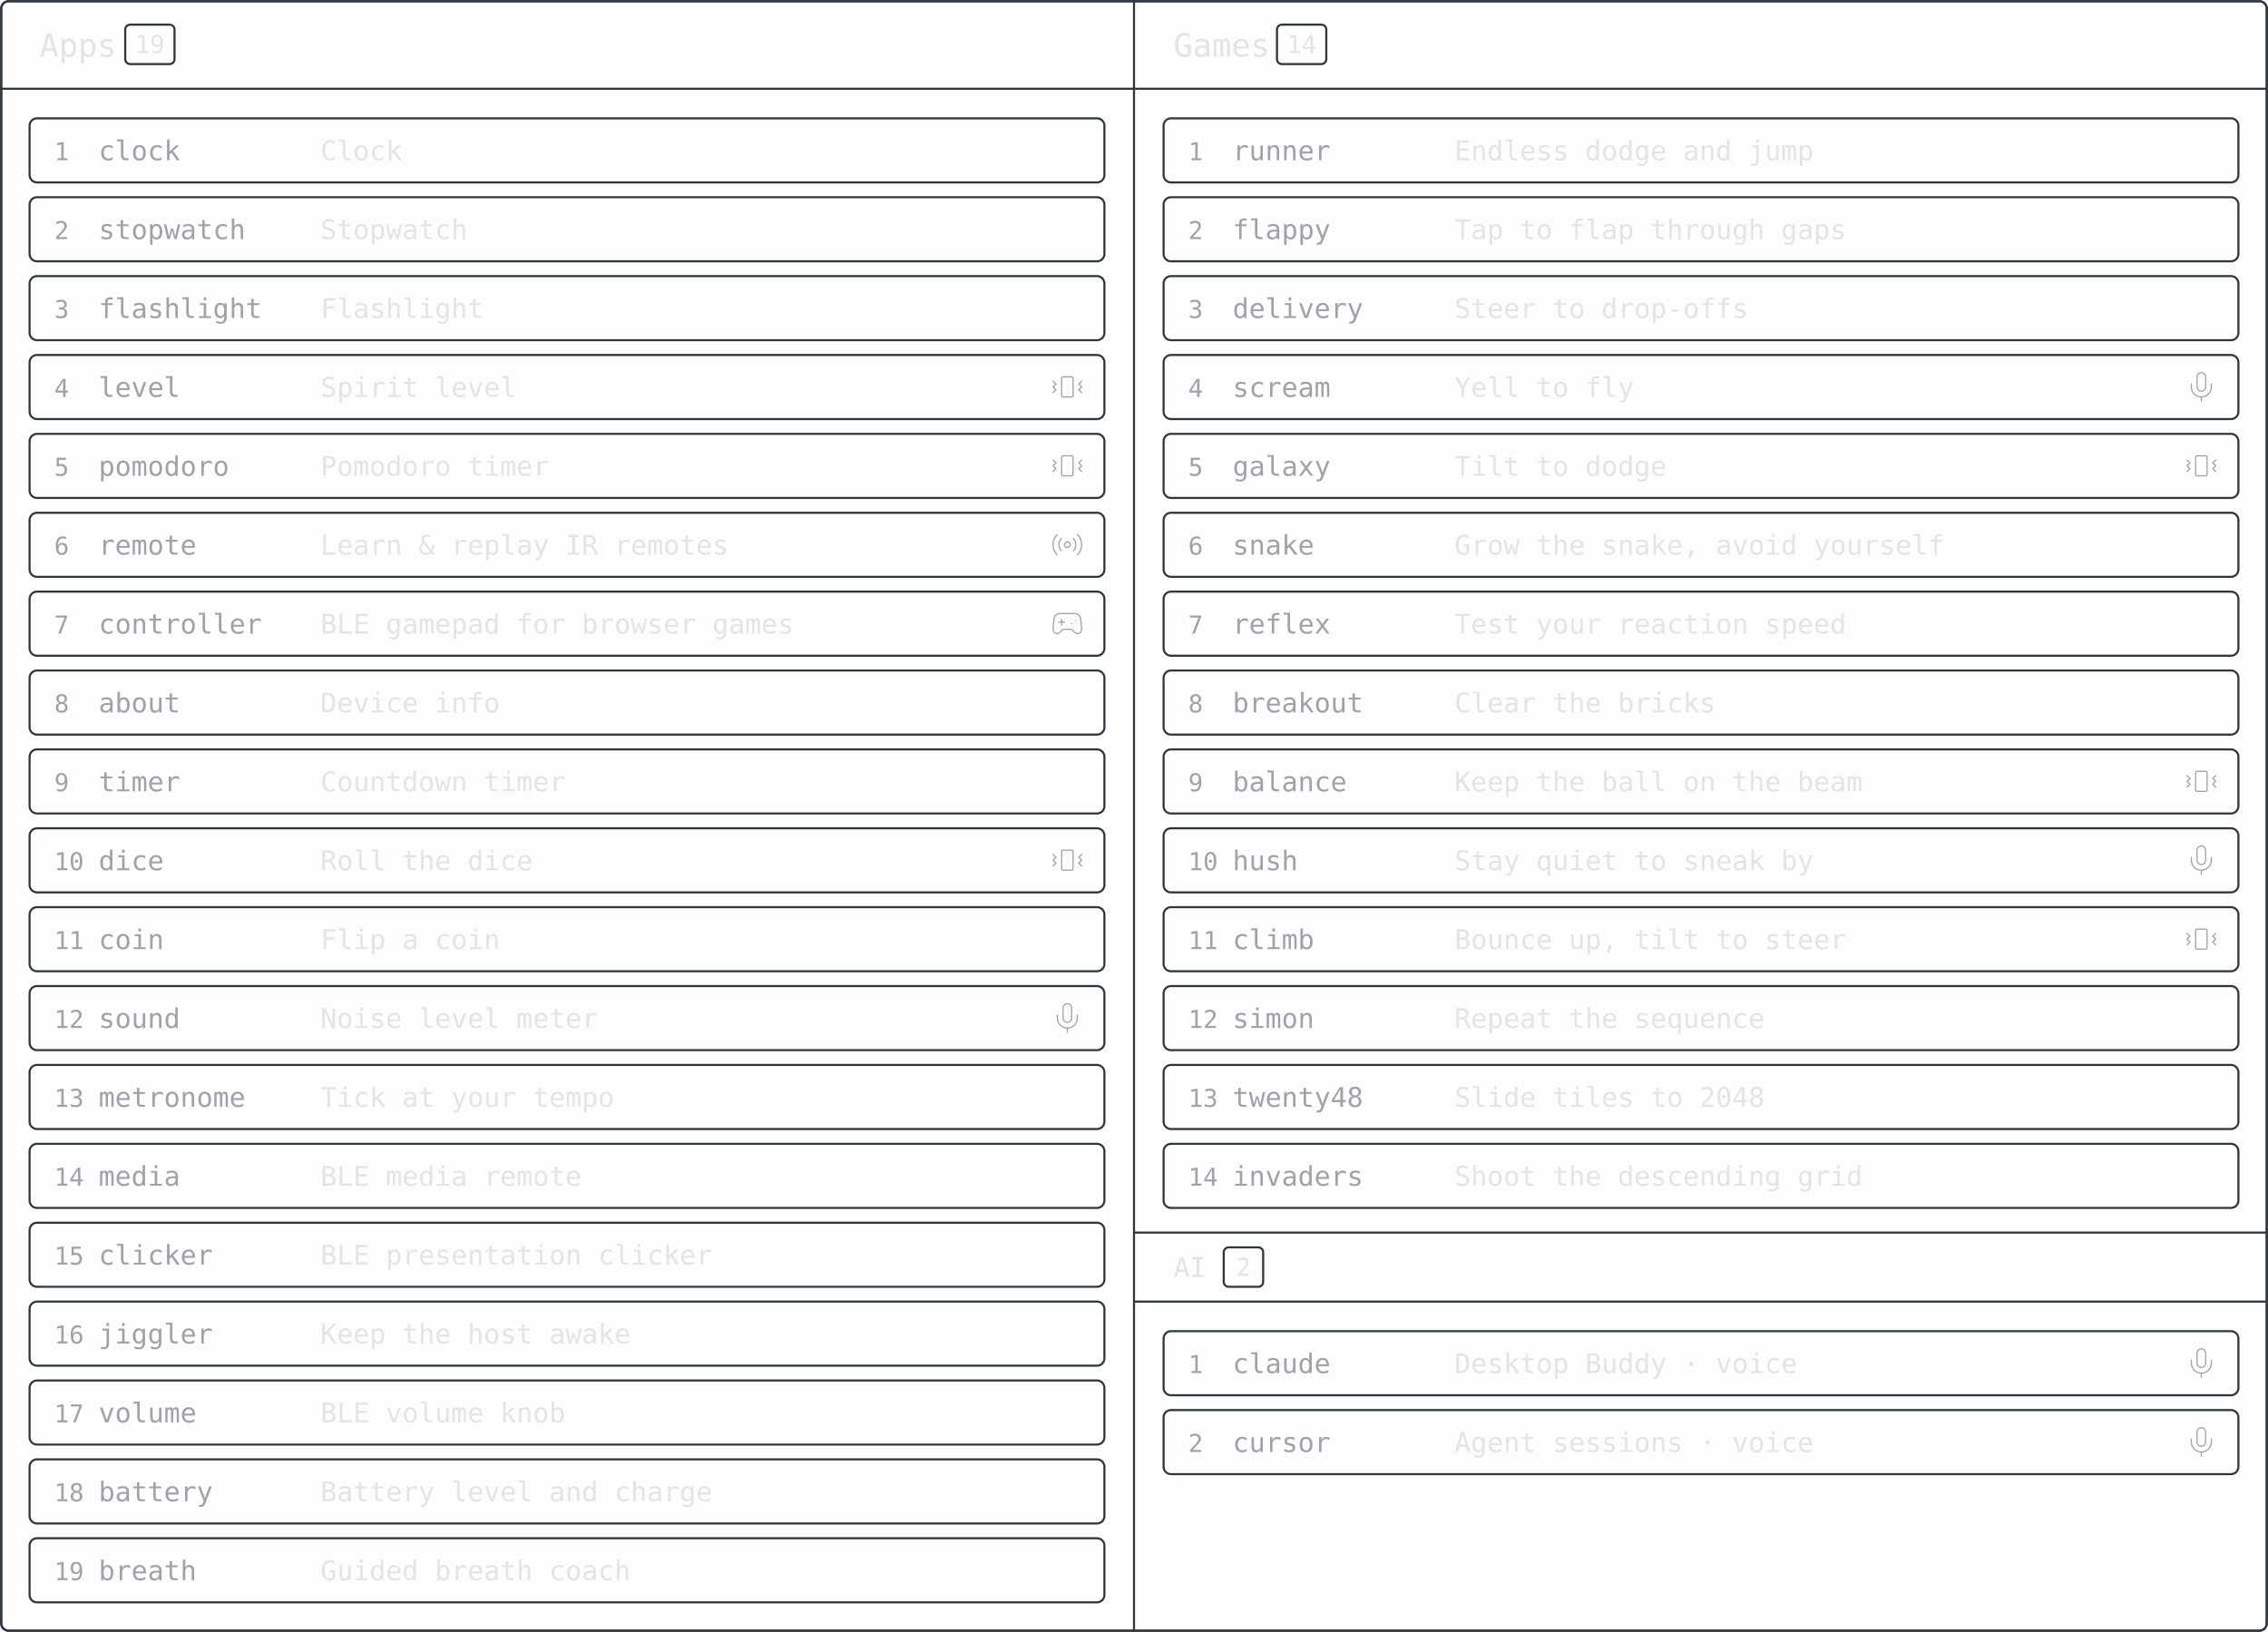
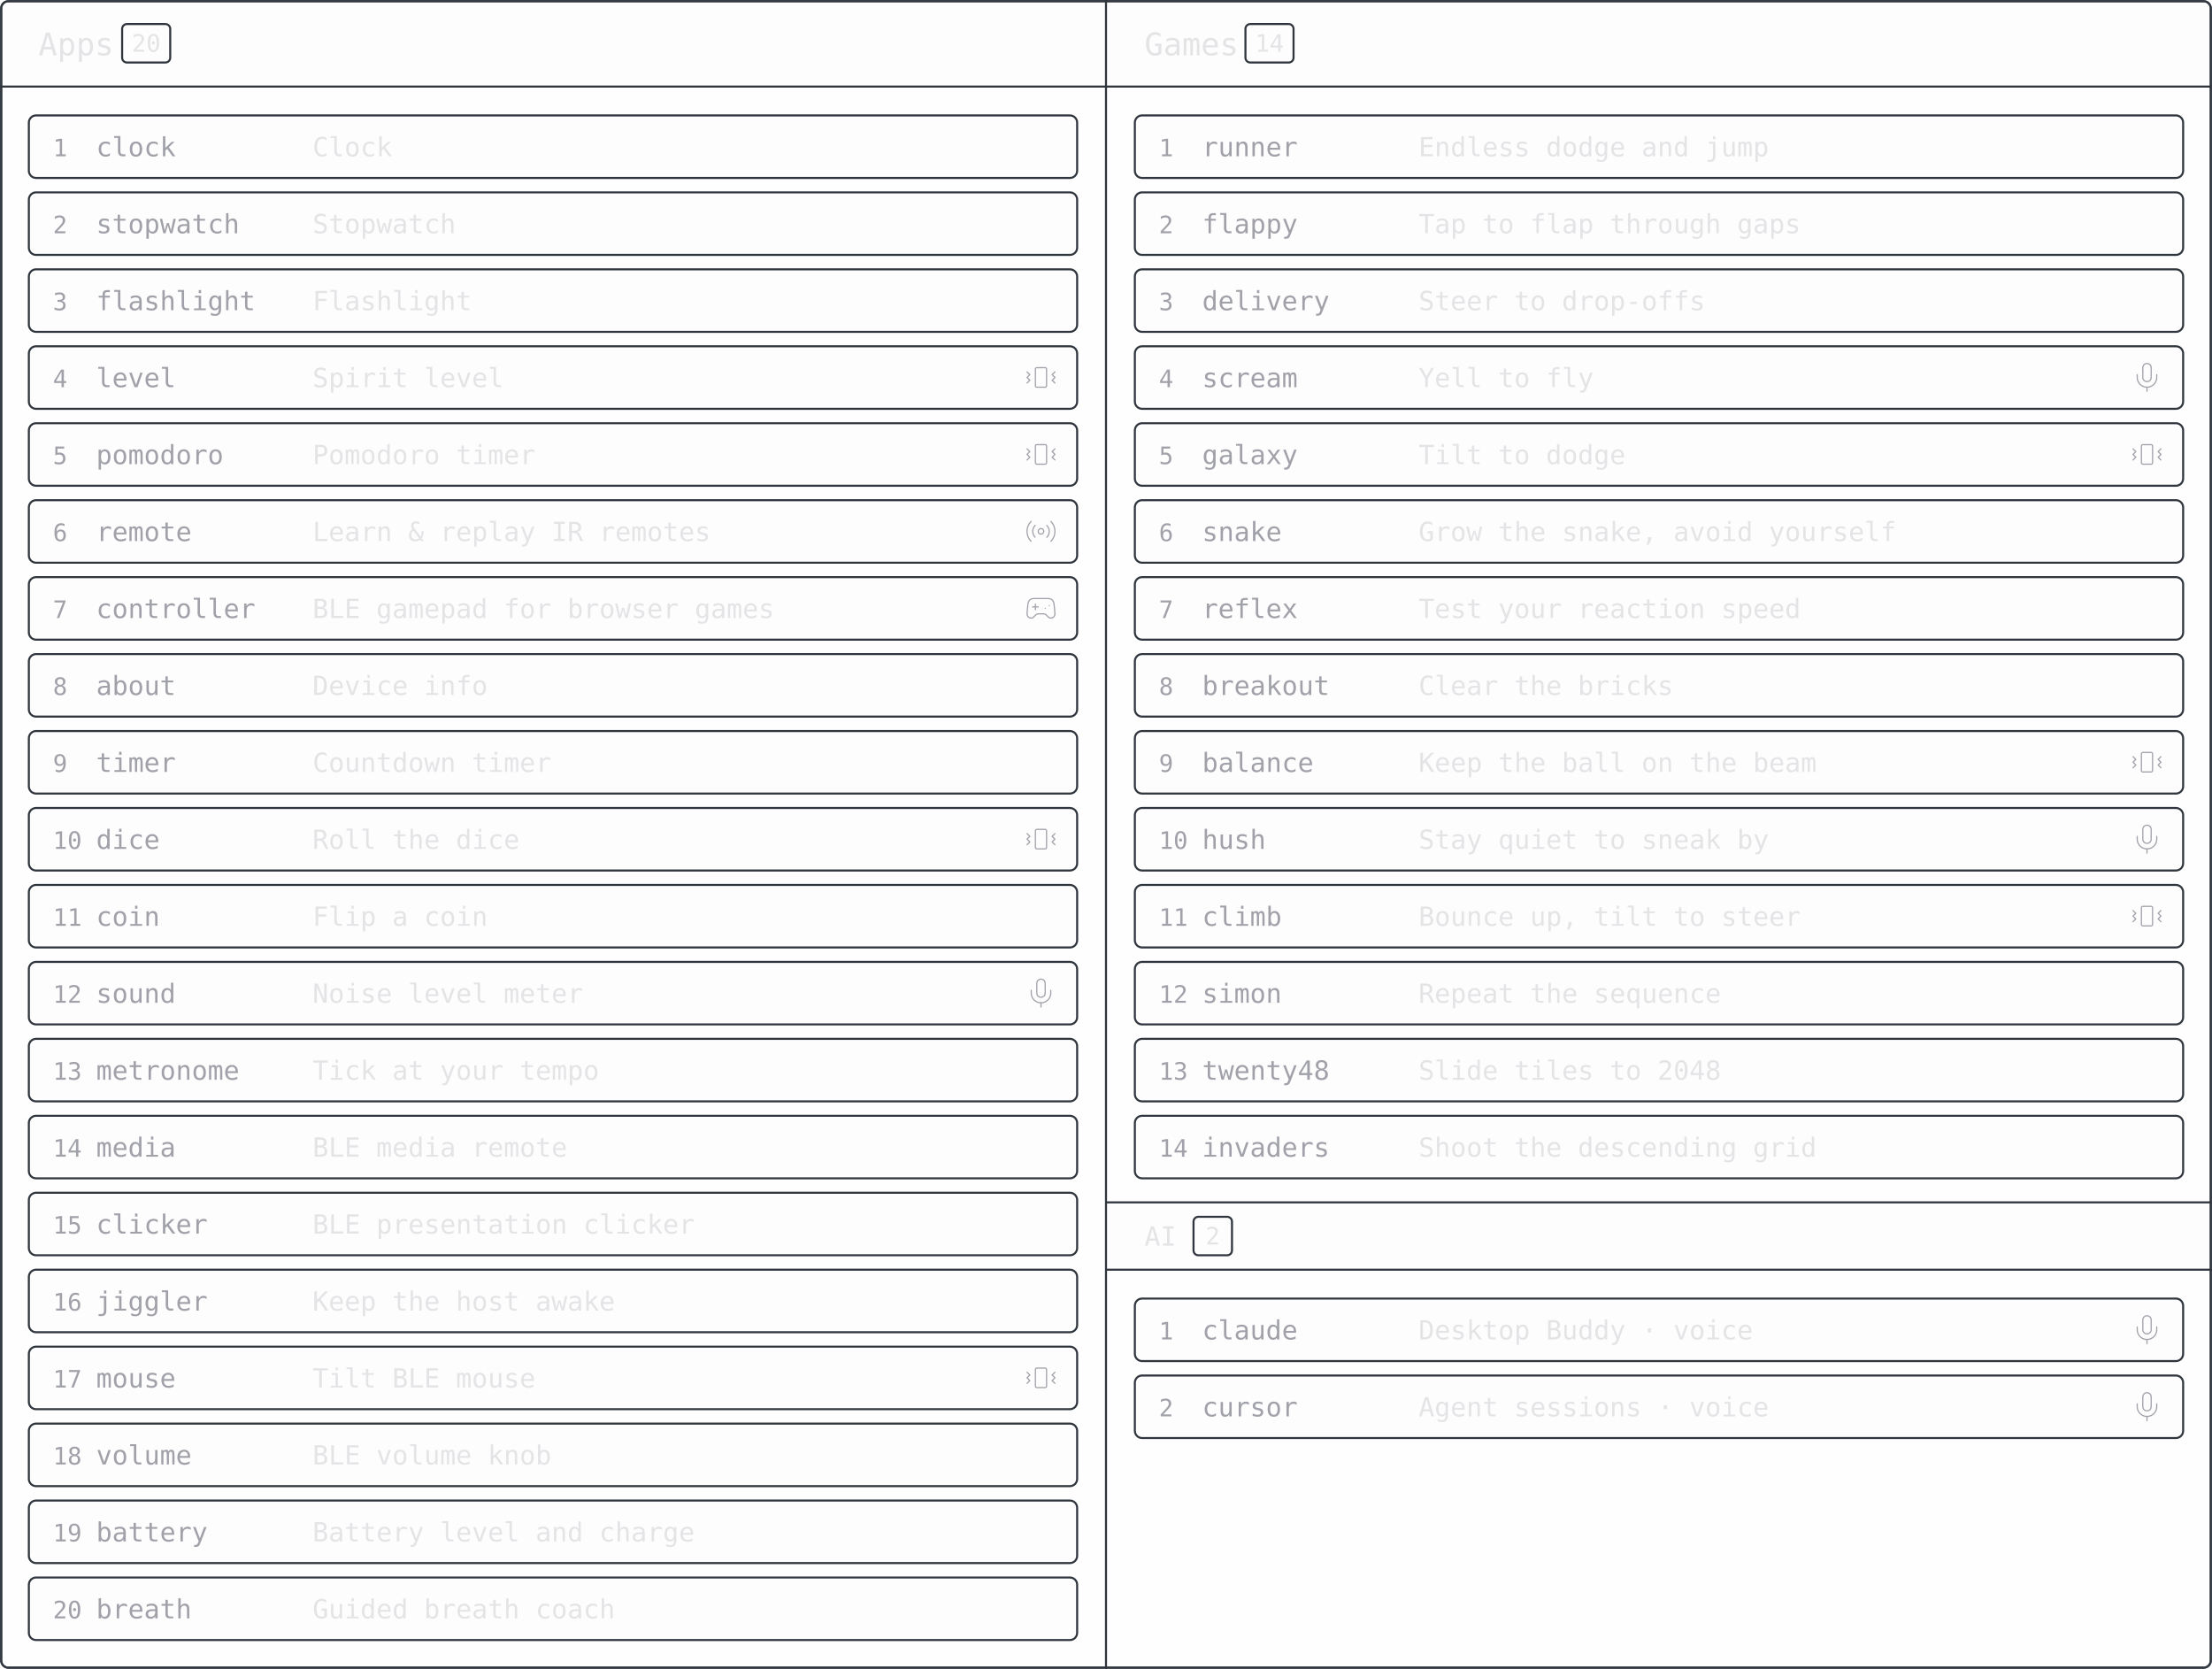
- <svg xmlns="http://www.w3.org/2000/svg" width="920" height="662" viewBox="0 0 920 662" role="img" aria-label="Apps, games, and AI catalog">
+ <svg xmlns="http://www.w3.org/2000/svg" width="920" height="694" viewBox="0 0 920 694" role="img" aria-label="Apps, games, and AI catalog">
  <style>
    text { font-family: ui-monospace, "SF Mono", Menlo, Consolas, monospace; }
    rect, path, line, circle { stroke-width: 0.85; }
    .panel { fill: rgba(228, 228, 231, 0.02); stroke: #30363d; }
    .bar-t { fill: rgba(228, 228, 231, 0.05); stroke: none; }
    .grid { stroke: #30363d; }
    .head { font-size: 13px; font-weight: 500; fill: #e4e4e7; }
    .sub { font-size: 11px; font-weight: 500; fill: #e4e4e7; }
    .badge { fill: none; stroke: #30363d; }
    .badge-t { font-size: 10px; fill: #e4e4e7; }
    .row { fill: rgba(228, 228, 231, 0.03); stroke: #30363d; }
    .idx { font-size: 10px; fill: #a1a1aa; }
    .id { font-size: 11px; fill: #a1a1aa; }
    .lbl { font-size: 11px; fill: #e4e4e7; }
    .ico { fill: none; stroke: #a1a1aa; stroke-width: 1.5; stroke-linecap: round; stroke-linejoin: round; }
  </style>
-   <rect class="panel" x="0.5" y="0.5" width="919" height="661" rx="3" />
+   <rect class="panel" x="0.5" y="0.5" width="919" height="693" rx="3" />
  <path class="bar-t" d="M0,3 A3,3 0 0 1 3,0 H460.0 A3,3 0 0 1 460.0,3 V36 H0 Z" />
  <line class="grid" x1="0" y1="36" x2="460.0" y2="36" />
  <text class="head" x="16" y="23">Apps</text>
  <rect class="badge" x="50.8" y="10.0" width="20" height="16" rx="2" />
-   <text class="badge-t" x="60.8" y="21.5" text-anchor="middle">19</text>
+   <text class="badge-t" x="60.8" y="21.5" text-anchor="middle">20</text>
  <rect class="row" x="12.0" y="48" width="436.0" height="26" rx="3" />
  <text class="idx" x="22.0" y="65">1</text>
  <text class="id" x="40.0" y="65">clock</text>
  <text class="lbl" x="130.0" y="65">Clock</text>
  <rect class="row" x="12.0" y="80" width="436.0" height="26" rx="3" />
  <text class="idx" x="22.0" y="97">2</text>
  <text class="id" x="40.0" y="97">stopwatch</text>
  <text class="lbl" x="130.0" y="97">Stopwatch</text>
  <rect class="row" x="12.0" y="112" width="436.0" height="26" rx="3" />
  <text class="idx" x="22.0" y="129">3</text>
  <text class="id" x="40.0" y="129">flashlight</text>
  <text class="lbl" x="130.0" y="129">Flashlight</text>
  <rect class="row" x="12.0" y="144" width="436.0" height="26" rx="3" />
  <text class="idx" x="22.0" y="161">4</text>
  <text class="id" x="40.0" y="161">level</text>
  <text class="lbl" x="130.0" y="161">Spirit level</text>
  <g class="ico" transform="translate(426.0,150) scale(0.58)">
    <path d="m2 8 2 2-2 2 2 2-2 2" />
    <path d="m22 8-2 2 2 2-2 2 2 2" />
    <rect width="8" height="14" x="8" y="5" rx="1" />
  </g>
  <rect class="row" x="12.0" y="176" width="436.0" height="26" rx="3" />
  <text class="idx" x="22.0" y="193">5</text>
  <text class="id" x="40.0" y="193">pomodoro</text>
  <text class="lbl" x="130.0" y="193">Pomodoro timer</text>
  <g class="ico" transform="translate(426.0,182) scale(0.58)">
    <path d="m2 8 2 2-2 2 2 2-2 2" />
    <path d="m22 8-2 2 2 2-2 2 2 2" />
    <rect width="8" height="14" x="8" y="5" rx="1" />
  </g>
  <rect class="row" x="12.0" y="208" width="436.0" height="26" rx="3" />
  <text class="idx" x="22.0" y="225">6</text>
  <text class="id" x="40.0" y="225">remote</text>
  <text class="lbl" x="130.0" y="225">Learn &amp; replay IR remotes</text>
  <g class="ico" transform="translate(426.0,214) scale(0.58)">
    <path d="M4.9 19.1C1 15.2 1 8.8 4.9 4.9" />
    <path d="M7.8 16.2c-2.3-2.3-2.3-6.1 0-8.5" />
    <circle cx="12" cy="12" r="2" />
    <path d="M16.2 7.8c2.3 2.3 2.3 6.1 0 8.5" />
    <path d="M19.1 4.9C23 8.8 23 15.2 19.1 19.1" />
  </g>
  <rect class="row" x="12.0" y="240" width="436.0" height="26" rx="3" />
  <text class="idx" x="22.0" y="257">7</text>
  <text class="id" x="40.0" y="257">controller</text>
  <text class="lbl" x="130.0" y="257">BLE gamepad for browser games</text>
  <g class="ico" transform="translate(426.0,246) scale(0.58)">
    <line x1="6" x2="10" y1="11" y2="11" />
    <line x1="8" x2="8" y1="9" y2="13" />
    <line x1="15" x2="15.01" y1="12" y2="12" />
    <line x1="18" x2="18.01" y1="10" y2="10" />
    <path d="M17.32 5H6.68a4 4 0 0 0-3.978 3.59c-.006.052-.01.101-.017.152C2.604 9.416 2 14.456 2 16a3 3 0 0 0 3 3c1 0 1.5-.5 2-1l1.414-1.414A2 2 0 0 1 9.828 16h4.344a2 2 0 0 1 1.414.586L17 18c.5.5 1 1 2 1a3 3 0 0 0 3-3c0-1.545-.604-6.584-.685-7.258-.007-.05-.011-.1-.017-.151A4 4 0 0 0 17.32 5z" />
  </g>
  <rect class="row" x="12.0" y="272" width="436.0" height="26" rx="3" />
  <text class="idx" x="22.0" y="289">8</text>
  <text class="id" x="40.0" y="289">about</text>
  <text class="lbl" x="130.0" y="289">Device info</text>
  <rect class="row" x="12.0" y="304" width="436.0" height="26" rx="3" />
  <text class="idx" x="22.0" y="321">9</text>
  <text class="id" x="40.0" y="321">timer</text>
  <text class="lbl" x="130.0" y="321">Countdown timer</text>
  <rect class="row" x="12.0" y="336" width="436.0" height="26" rx="3" />
  <text class="idx" x="22.0" y="353">10</text>
  <text class="id" x="40.0" y="353">dice</text>
  <text class="lbl" x="130.0" y="353">Roll the dice</text>
  <g class="ico" transform="translate(426.0,342) scale(0.58)">
    <path d="m2 8 2 2-2 2 2 2-2 2" />
    <path d="m22 8-2 2 2 2-2 2 2 2" />
    <rect width="8" height="14" x="8" y="5" rx="1" />
  </g>
  <rect class="row" x="12.0" y="368" width="436.0" height="26" rx="3" />
  <text class="idx" x="22.0" y="385">11</text>
  <text class="id" x="40.0" y="385">coin</text>
  <text class="lbl" x="130.0" y="385">Flip a coin</text>
  <rect class="row" x="12.0" y="400" width="436.0" height="26" rx="3" />
  <text class="idx" x="22.0" y="417">12</text>
  <text class="id" x="40.0" y="417">sound</text>
  <text class="lbl" x="130.0" y="417">Noise level meter</text>
  <g class="ico" transform="translate(426.0,406) scale(0.58)">
    <path d="M12 2a3 3 0 0 0-3 3v7a3 3 0 0 0 6 0V5a3 3 0 0 0-3-3Z" />
    <path d="M19 10v2a7 7 0 0 1-14 0v-2" />
    <line x1="12" x2="12" y1="19" y2="22" />
  </g>
  <rect class="row" x="12.0" y="432" width="436.0" height="26" rx="3" />
  <text class="idx" x="22.0" y="449">13</text>
  <text class="id" x="40.0" y="449">metronome</text>
  <text class="lbl" x="130.0" y="449">Tick at your tempo</text>
  <rect class="row" x="12.0" y="464" width="436.0" height="26" rx="3" />
  <text class="idx" x="22.0" y="481">14</text>
  <text class="id" x="40.0" y="481">media</text>
  <text class="lbl" x="130.0" y="481">BLE media remote</text>
  <rect class="row" x="12.0" y="496" width="436.0" height="26" rx="3" />
  <text class="idx" x="22.0" y="513">15</text>
  <text class="id" x="40.0" y="513">clicker</text>
  <text class="lbl" x="130.0" y="513">BLE presentation clicker</text>
  <rect class="row" x="12.0" y="528" width="436.0" height="26" rx="3" />
  <text class="idx" x="22.0" y="545">16</text>
  <text class="id" x="40.0" y="545">jiggler</text>
  <text class="lbl" x="130.0" y="545">Keep the host awake</text>
  <rect class="row" x="12.0" y="560" width="436.0" height="26" rx="3" />
  <text class="idx" x="22.0" y="577">17</text>
-   <text class="id" x="40.0" y="577">volume</text>
-   <text class="lbl" x="130.0" y="577">BLE volume knob</text>
+   <text class="id" x="40.0" y="577">mouse</text>
+   <text class="lbl" x="130.0" y="577">Tilt BLE mouse</text>
+   <g class="ico" transform="translate(426.0,566) scale(0.58)">
+     <path d="m2 8 2 2-2 2 2 2-2 2" />
+     <path d="m22 8-2 2 2 2-2 2 2 2" />
+     <rect width="8" height="14" x="8" y="5" rx="1" />
+   </g>
  <rect class="row" x="12.0" y="592" width="436.0" height="26" rx="3" />
  <text class="idx" x="22.0" y="609">18</text>
-   <text class="id" x="40.0" y="609">battery</text>
-   <text class="lbl" x="130.0" y="609">Battery level and charge</text>
+   <text class="id" x="40.0" y="609">volume</text>
+   <text class="lbl" x="130.0" y="609">BLE volume knob</text>
  <rect class="row" x="12.0" y="624" width="436.0" height="26" rx="3" />
  <text class="idx" x="22.0" y="641">19</text>
-   <text class="id" x="40.0" y="641">breath</text>
-   <text class="lbl" x="130.0" y="641">Guided breath coach</text>
+   <text class="id" x="40.0" y="641">battery</text>
+   <text class="lbl" x="130.0" y="641">Battery level and charge</text>
+   <rect class="row" x="12.0" y="656" width="436.0" height="26" rx="3" />
+   <text class="idx" x="22.0" y="673">20</text>
+   <text class="id" x="40.0" y="673">breath</text>
+   <text class="lbl" x="130.0" y="673">Guided breath coach</text>
  <path class="bar-t" d="M460.0,3 A3,3 0 0 1 463.0,0 H917 A3,3 0 0 1 920,3 V36 H460.0 Z" />
  <line class="grid" x1="460.0" y1="36" x2="920" y2="36" />
  <text class="head" x="476.0" y="23">Games</text>
  <rect class="badge" x="518.0" y="10.0" width="20" height="16" rx="2" />
  <text class="badge-t" x="528.0" y="21.5" text-anchor="middle">14</text>
  <rect class="row" x="472.0" y="48" width="436.0" height="26" rx="3" />
  <text class="idx" x="482.0" y="65">1</text>
  <text class="id" x="500.0" y="65">runner</text>
  <text class="lbl" x="590.0" y="65">Endless dodge and jump</text>
  <rect class="row" x="472.0" y="80" width="436.0" height="26" rx="3" />
  <text class="idx" x="482.0" y="97">2</text>
  <text class="id" x="500.0" y="97">flappy</text>
  <text class="lbl" x="590.0" y="97">Tap to flap through gaps</text>
  <rect class="row" x="472.0" y="112" width="436.0" height="26" rx="3" />
  <text class="idx" x="482.0" y="129">3</text>
  <text class="id" x="500.0" y="129">delivery</text>
  <text class="lbl" x="590.0" y="129">Steer to drop-offs</text>
  <rect class="row" x="472.0" y="144" width="436.0" height="26" rx="3" />
  <text class="idx" x="482.0" y="161">4</text>
  <text class="id" x="500.0" y="161">scream</text>
  <text class="lbl" x="590.0" y="161">Yell to fly</text>
  <g class="ico" transform="translate(886.0,150) scale(0.58)">
    <path d="M12 2a3 3 0 0 0-3 3v7a3 3 0 0 0 6 0V5a3 3 0 0 0-3-3Z" />
    <path d="M19 10v2a7 7 0 0 1-14 0v-2" />
    <line x1="12" x2="12" y1="19" y2="22" />
  </g>
  <rect class="row" x="472.0" y="176" width="436.0" height="26" rx="3" />
  <text class="idx" x="482.0" y="193">5</text>
  <text class="id" x="500.0" y="193">galaxy</text>
  <text class="lbl" x="590.0" y="193">Tilt to dodge</text>
  <g class="ico" transform="translate(886.0,182) scale(0.58)">
    <path d="m2 8 2 2-2 2 2 2-2 2" />
    <path d="m22 8-2 2 2 2-2 2 2 2" />
    <rect width="8" height="14" x="8" y="5" rx="1" />
  </g>
  <rect class="row" x="472.0" y="208" width="436.0" height="26" rx="3" />
  <text class="idx" x="482.0" y="225">6</text>
  <text class="id" x="500.0" y="225">snake</text>
  <text class="lbl" x="590.0" y="225">Grow the snake, avoid yourself</text>
  <rect class="row" x="472.0" y="240" width="436.0" height="26" rx="3" />
  <text class="idx" x="482.0" y="257">7</text>
  <text class="id" x="500.0" y="257">reflex</text>
  <text class="lbl" x="590.0" y="257">Test your reaction speed</text>
  <rect class="row" x="472.0" y="272" width="436.0" height="26" rx="3" />
  <text class="idx" x="482.0" y="289">8</text>
  <text class="id" x="500.0" y="289">breakout</text>
  <text class="lbl" x="590.0" y="289">Clear the bricks</text>
  <rect class="row" x="472.0" y="304" width="436.0" height="26" rx="3" />
  <text class="idx" x="482.0" y="321">9</text>
  <text class="id" x="500.0" y="321">balance</text>
  <text class="lbl" x="590.0" y="321">Keep the ball on the beam</text>
  <g class="ico" transform="translate(886.0,310) scale(0.58)">
    <path d="m2 8 2 2-2 2 2 2-2 2" />
    <path d="m22 8-2 2 2 2-2 2 2 2" />
    <rect width="8" height="14" x="8" y="5" rx="1" />
  </g>
  <rect class="row" x="472.0" y="336" width="436.0" height="26" rx="3" />
  <text class="idx" x="482.0" y="353">10</text>
  <text class="id" x="500.0" y="353">hush</text>
  <text class="lbl" x="590.0" y="353">Stay quiet to sneak by</text>
  <g class="ico" transform="translate(886.0,342) scale(0.58)">
    <path d="M12 2a3 3 0 0 0-3 3v7a3 3 0 0 0 6 0V5a3 3 0 0 0-3-3Z" />
    <path d="M19 10v2a7 7 0 0 1-14 0v-2" />
    <line x1="12" x2="12" y1="19" y2="22" />
  </g>
  <rect class="row" x="472.0" y="368" width="436.0" height="26" rx="3" />
  <text class="idx" x="482.0" y="385">11</text>
  <text class="id" x="500.0" y="385">climb</text>
  <text class="lbl" x="590.0" y="385">Bounce up, tilt to steer</text>
  <g class="ico" transform="translate(886.0,374) scale(0.58)">
    <path d="m2 8 2 2-2 2 2 2-2 2" />
    <path d="m22 8-2 2 2 2-2 2 2 2" />
    <rect width="8" height="14" x="8" y="5" rx="1" />
  </g>
  <rect class="row" x="472.0" y="400" width="436.0" height="26" rx="3" />
  <text class="idx" x="482.0" y="417">12</text>
  <text class="id" x="500.0" y="417">simon</text>
  <text class="lbl" x="590.0" y="417">Repeat the sequence</text>
  <rect class="row" x="472.0" y="432" width="436.0" height="26" rx="3" />
  <text class="idx" x="482.0" y="449">13</text>
  <text class="id" x="500.0" y="449">twenty48</text>
  <text class="lbl" x="590.0" y="449">Slide tiles to 2048</text>
  <rect class="row" x="472.0" y="464" width="436.0" height="26" rx="3" />
  <text class="idx" x="482.0" y="481">14</text>
  <text class="id" x="500.0" y="481">invaders</text>
  <text class="lbl" x="590.0" y="481">Shoot the descending grid</text>
  <rect class="bar-t" x="460.0" y="500" width="460.0" height="28" />
  <line class="grid" x1="460.0" y1="500" x2="920" y2="500" />
  <line class="grid" x1="460.0" y1="528" x2="920" y2="528" />
  <text class="sub" x="476.0" y="518">AI</text>
  <rect class="badge" x="496.4" y="506" width="16" height="16" rx="2" />
  <text class="badge-t" x="504.4" y="517.5" text-anchor="middle">2</text>
  <rect class="row" x="472.0" y="540" width="436.0" height="26" rx="3" />
  <text class="idx" x="482.0" y="557">1</text>
  <text class="id" x="500.0" y="557">claude</text>
  <text class="lbl" x="590.0" y="557">Desktop Buddy · voice</text>
  <g class="ico" transform="translate(886.0,546) scale(0.58)">
    <path d="M12 2a3 3 0 0 0-3 3v7a3 3 0 0 0 6 0V5a3 3 0 0 0-3-3Z" />
    <path d="M19 10v2a7 7 0 0 1-14 0v-2" />
    <line x1="12" x2="12" y1="19" y2="22" />
  </g>
  <rect class="row" x="472.0" y="572" width="436.0" height="26" rx="3" />
  <text class="idx" x="482.0" y="589">2</text>
  <text class="id" x="500.0" y="589">cursor</text>
  <text class="lbl" x="590.0" y="589">Agent sessions · voice</text>
  <g class="ico" transform="translate(886.0,578) scale(0.58)">
    <path d="M12 2a3 3 0 0 0-3 3v7a3 3 0 0 0 6 0V5a3 3 0 0 0-3-3Z" />
    <path d="M19 10v2a7 7 0 0 1-14 0v-2" />
    <line x1="12" x2="12" y1="19" y2="22" />
  </g>
-   <line class="grid" x1="460.0" y1="0" x2="460.0" y2="662" />
-   <rect class="panel" x="0.5" y="0.5" width="919" height="661" rx="3" style="fill:none" />
+   <line class="grid" x1="460.0" y1="0" x2="460.0" y2="694" />
+   <rect class="panel" x="0.5" y="0.5" width="919" height="693" rx="3" style="fill:none" />
</svg>
